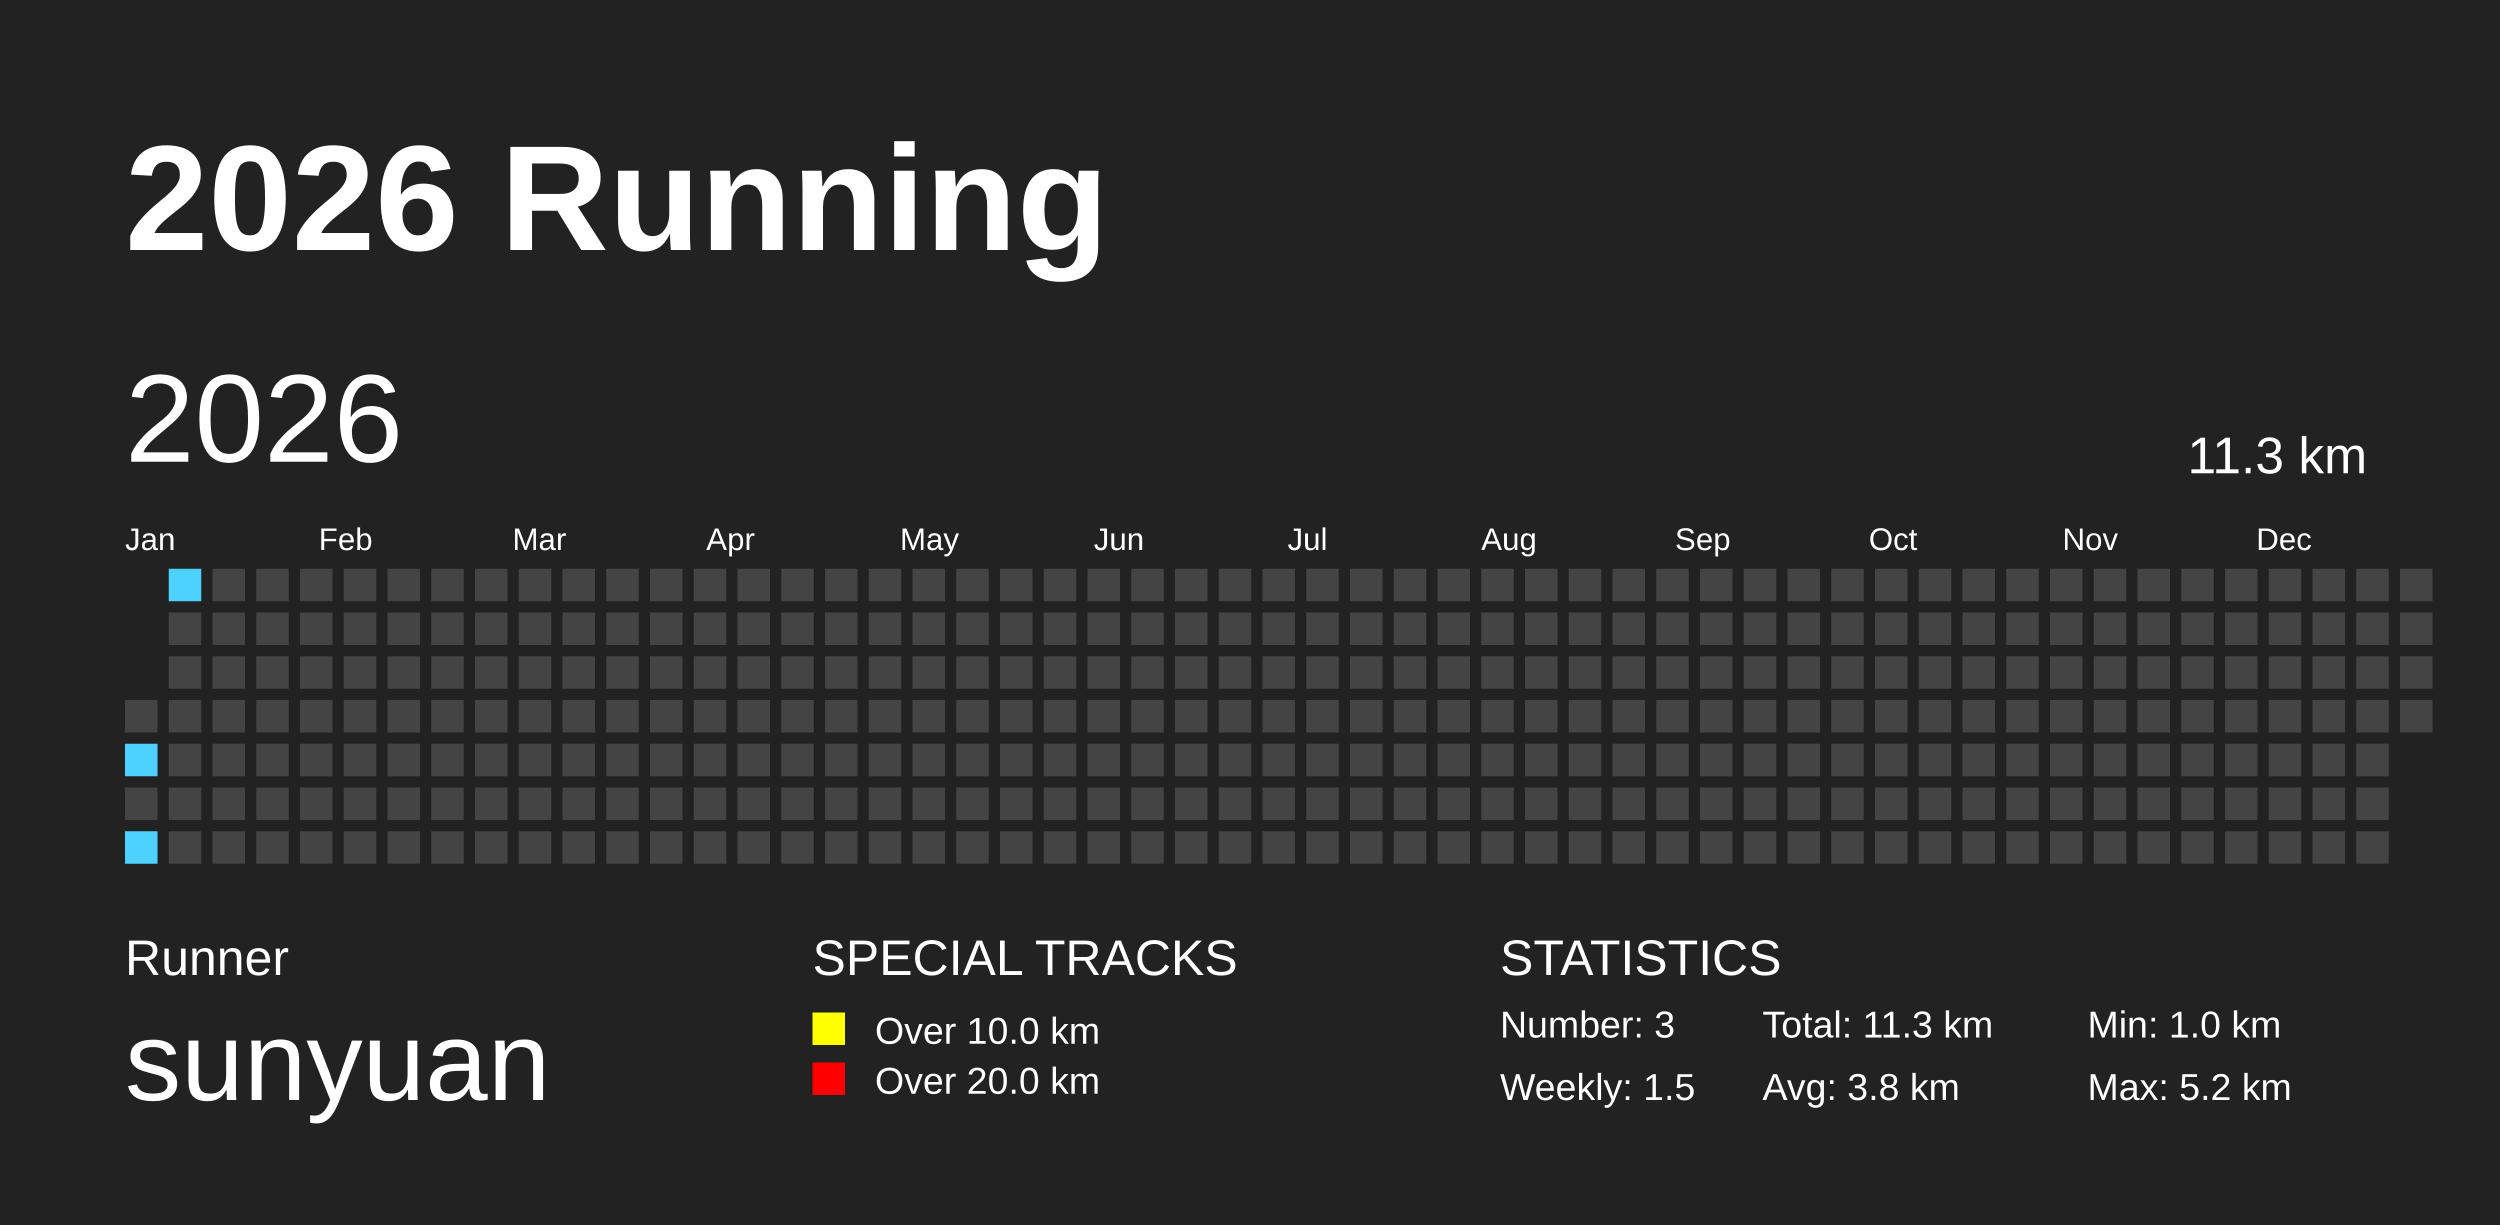
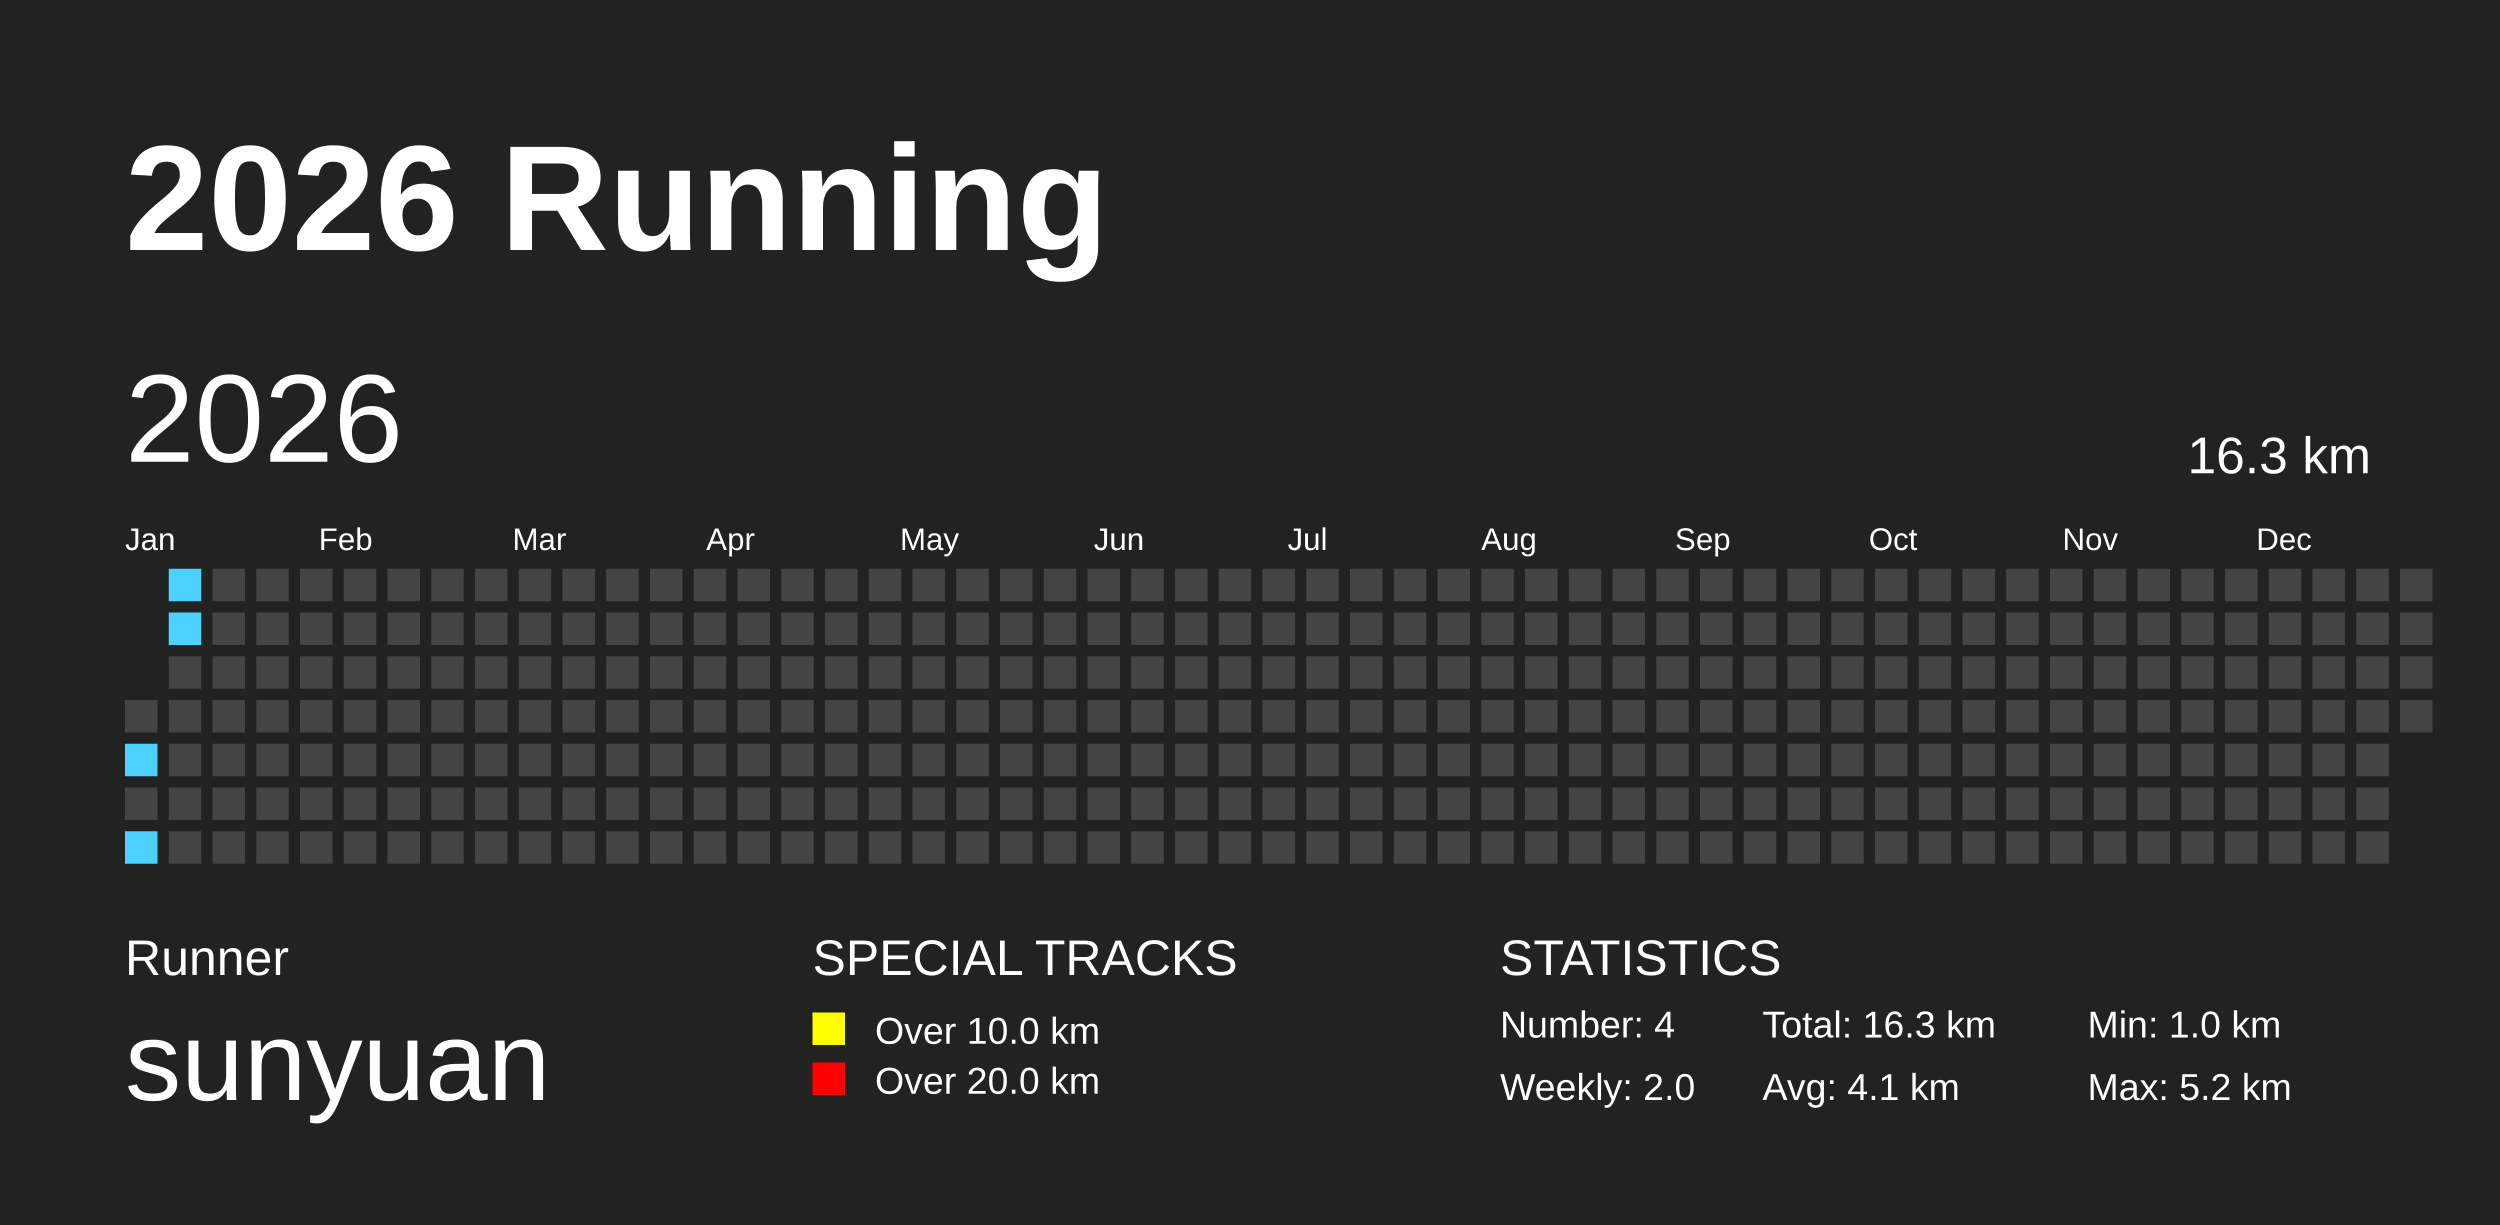
<svg xmlns="http://www.w3.org/2000/svg" baseProfile="full" height="98mm" version="1.1" viewBox="0,0,200,98" width="200mm">
  <defs />
  <rect fill="#222222" height="98" width="200" x="0" y="0" />
  <text fill="#FFFFFF" style="font-size:12px; font-family:Arial; font-weight:bold;" x="10" y="20">2026 Running</text>
  <text fill="#FFFFFF" style="font-size:4px; font-family:Arial" x="10" y="78">Runner</text>
  <text fill="#FFFFFF" style="font-size:9px; font-family:Arial" x="10" y="88">sunyuan</text>
  <text fill="#FFFFFF" style="font-size:4px; font-family:Arial" x="65" y="78">SPECIAL TRACKS</text>
  <rect fill="yellow" height="2.6" width="2.6" x="65" y="81" />
  <text fill="#FFFFFF" style="font-size:3px; font-family:Arial" x="70" y="83.5">Over 10.0 km</text>
  <rect fill="red" height="2.6" width="2.6" x="65" y="85" />
  <text fill="#FFFFFF" style="font-size:3px; font-family:Arial" x="70" y="87.5">Over 20.0 km</text>
  <text fill="#FFFFFF" style="font-size:4px; font-family:Arial" x="120" y="78">STATISTICS</text>
-   <text fill="#FFFFFF" style="font-size:3px; font-family:Arial" x="120" y="83">Number: 3</text>
-   <text fill="#FFFFFF" style="font-size:3px; font-family:Arial" x="120" y="88">Weekly: 1.5</text>
-   <text fill="#FFFFFF" style="font-size:3px; font-family:Arial" x="141" y="83">Total: 11.3 km</text>
-   <text fill="#FFFFFF" style="font-size:3px; font-family:Arial" x="141" y="88">Avg: 3.8 km</text>
+   <text fill="#FFFFFF" style="font-size:3px; font-family:Arial" x="120" y="83">Number: 4</text>
+   <text fill="#FFFFFF" style="font-size:3px; font-family:Arial" x="120" y="88">Weekly: 2.0</text>
+   <text fill="#FFFFFF" style="font-size:3px; font-family:Arial" x="141" y="83">Total: 16.3 km</text>
+   <text fill="#FFFFFF" style="font-size:3px; font-family:Arial" x="141" y="88">Avg: 4.1 km</text>
  <text fill="#FFFFFF" style="font-size:3px; font-family:Arial" x="167" y="83">Min: 1.0 km</text>
  <text fill="#FFFFFF" style="font-size:3px; font-family:Arial" x="167" y="88">Max: 5.2 km</text>
  <text dominant-baseline="hanging" fill="#FFFFFF" style="font-size:10.0px; font-family:Arial;" x="10" y="30">2026</text>
-   <text dominant-baseline="hanging" fill="#FFFFFF" style="font-size:4.125px; font-family:Arial;" x="175" y="35">11.3 km</text>
+   <text dominant-baseline="hanging" fill="#FFFFFF" style="font-size:4.125px; font-family:Arial;" x="175" y="35">16.3 km</text>
  <text fill="#FFFFFF" style="font-size:2.5px; font-family:Arial" x="10.0" y="44">Jan</text>
  <text fill="#FFFFFF" style="font-size:2.5px; font-family:Arial" x="25.5" y="44">Feb</text>
  <text fill="#FFFFFF" style="font-size:2.5px; font-family:Arial" x="41.0" y="44">Mar</text>
  <text fill="#FFFFFF" style="font-size:2.5px; font-family:Arial" x="56.5" y="44">Apr</text>
  <text fill="#FFFFFF" style="font-size:2.5px; font-family:Arial" x="72.0" y="44">May</text>
  <text fill="#FFFFFF" style="font-size:2.5px; font-family:Arial" x="87.5" y="44">Jun</text>
  <text fill="#FFFFFF" style="font-size:2.5px; font-family:Arial" x="103.0" y="44">Jul</text>
  <text fill="#FFFFFF" style="font-size:2.5px; font-family:Arial" x="118.5" y="44">Aug</text>
  <text fill="#FFFFFF" style="font-size:2.5px; font-family:Arial" x="134.0" y="44">Sep</text>
  <text fill="#FFFFFF" style="font-size:2.5px; font-family:Arial" x="149.5" y="44">Oct</text>
  <text fill="#FFFFFF" style="font-size:2.5px; font-family:Arial" x="165.0" y="44">Nov</text>
  <text fill="#FFFFFF" style="font-size:2.5px; font-family:Arial" x="180.5" y="44">Dec</text>
  <rect fill="#444444" height="2.6" width="2.6" x="10.0" y="56.0" />
  <rect fill="#4DD2FF" height="2.6" width="2.6" x="10.0" y="59.5" />
  <rect fill="#444444" height="2.6" width="2.6" x="10.0" y="63.0" />
  <rect fill="#4DD2FF" height="2.6" width="2.6" x="10.0" y="66.5" />
  <rect fill="#4DD2FF" height="2.6" width="2.6" x="13.5" y="45.5" />
-   <rect fill="#444444" height="2.6" width="2.6" x="13.5" y="49.0" />
+   <rect fill="#4DD2FF" height="2.6" width="2.6" x="13.5" y="49.0" />
  <rect fill="#444444" height="2.6" width="2.6" x="13.5" y="52.5" />
  <rect fill="#444444" height="2.6" width="2.6" x="13.5" y="56.0" />
  <rect fill="#444444" height="2.6" width="2.6" x="13.5" y="59.5" />
  <rect fill="#444444" height="2.6" width="2.6" x="13.5" y="63.0" />
  <rect fill="#444444" height="2.6" width="2.6" x="13.5" y="66.5" />
  <rect fill="#444444" height="2.6" width="2.6" x="17.0" y="45.5" />
  <rect fill="#444444" height="2.6" width="2.6" x="17.0" y="49.0" />
  <rect fill="#444444" height="2.6" width="2.6" x="17.0" y="52.5" />
  <rect fill="#444444" height="2.6" width="2.6" x="17.0" y="56.0" />
  <rect fill="#444444" height="2.6" width="2.6" x="17.0" y="59.5" />
  <rect fill="#444444" height="2.6" width="2.6" x="17.0" y="63.0" />
  <rect fill="#444444" height="2.6" width="2.6" x="17.0" y="66.5" />
  <rect fill="#444444" height="2.6" width="2.6" x="20.5" y="45.5" />
  <rect fill="#444444" height="2.6" width="2.6" x="20.5" y="49.0" />
  <rect fill="#444444" height="2.6" width="2.6" x="20.5" y="52.5" />
  <rect fill="#444444" height="2.6" width="2.6" x="20.5" y="56.0" />
  <rect fill="#444444" height="2.6" width="2.6" x="20.5" y="59.5" />
  <rect fill="#444444" height="2.6" width="2.6" x="20.5" y="63.0" />
  <rect fill="#444444" height="2.6" width="2.6" x="20.5" y="66.5" />
  <rect fill="#444444" height="2.6" width="2.6" x="24.0" y="45.5" />
  <rect fill="#444444" height="2.6" width="2.6" x="24.0" y="49.0" />
  <rect fill="#444444" height="2.6" width="2.6" x="24.0" y="52.5" />
  <rect fill="#444444" height="2.6" width="2.6" x="24.0" y="56.0" />
  <rect fill="#444444" height="2.6" width="2.6" x="24.0" y="59.5" />
  <rect fill="#444444" height="2.6" width="2.6" x="24.0" y="63.0" />
  <rect fill="#444444" height="2.6" width="2.6" x="24.0" y="66.5" />
  <rect fill="#444444" height="2.6" width="2.6" x="27.5" y="45.5" />
  <rect fill="#444444" height="2.6" width="2.6" x="27.5" y="49.0" />
  <rect fill="#444444" height="2.6" width="2.6" x="27.5" y="52.5" />
  <rect fill="#444444" height="2.6" width="2.6" x="27.5" y="56.0" />
  <rect fill="#444444" height="2.6" width="2.6" x="27.5" y="59.5" />
  <rect fill="#444444" height="2.6" width="2.6" x="27.5" y="63.0" />
  <rect fill="#444444" height="2.6" width="2.6" x="27.5" y="66.5" />
  <rect fill="#444444" height="2.6" width="2.6" x="31.0" y="45.5" />
  <rect fill="#444444" height="2.6" width="2.6" x="31.0" y="49.0" />
  <rect fill="#444444" height="2.6" width="2.6" x="31.0" y="52.5" />
  <rect fill="#444444" height="2.6" width="2.6" x="31.0" y="56.0" />
  <rect fill="#444444" height="2.6" width="2.6" x="31.0" y="59.5" />
  <rect fill="#444444" height="2.6" width="2.6" x="31.0" y="63.0" />
  <rect fill="#444444" height="2.6" width="2.6" x="31.0" y="66.5" />
  <rect fill="#444444" height="2.6" width="2.6" x="34.5" y="45.5" />
  <rect fill="#444444" height="2.6" width="2.6" x="34.5" y="49.0" />
  <rect fill="#444444" height="2.6" width="2.6" x="34.5" y="52.5" />
  <rect fill="#444444" height="2.6" width="2.6" x="34.5" y="56.0" />
  <rect fill="#444444" height="2.6" width="2.6" x="34.5" y="59.5" />
  <rect fill="#444444" height="2.6" width="2.6" x="34.5" y="63.0" />
  <rect fill="#444444" height="2.6" width="2.6" x="34.5" y="66.5" />
  <rect fill="#444444" height="2.6" width="2.6" x="38.0" y="45.5" />
  <rect fill="#444444" height="2.6" width="2.6" x="38.0" y="49.0" />
  <rect fill="#444444" height="2.6" width="2.6" x="38.0" y="52.5" />
  <rect fill="#444444" height="2.6" width="2.6" x="38.0" y="56.0" />
  <rect fill="#444444" height="2.6" width="2.6" x="38.0" y="59.5" />
  <rect fill="#444444" height="2.6" width="2.6" x="38.0" y="63.0" />
  <rect fill="#444444" height="2.6" width="2.6" x="38.0" y="66.5" />
  <rect fill="#444444" height="2.6" width="2.6" x="41.5" y="45.5" />
  <rect fill="#444444" height="2.6" width="2.6" x="41.5" y="49.0" />
  <rect fill="#444444" height="2.6" width="2.6" x="41.5" y="52.5" />
  <rect fill="#444444" height="2.6" width="2.6" x="41.5" y="56.0" />
  <rect fill="#444444" height="2.6" width="2.6" x="41.5" y="59.5" />
  <rect fill="#444444" height="2.6" width="2.6" x="41.5" y="63.0" />
  <rect fill="#444444" height="2.6" width="2.6" x="41.5" y="66.5" />
  <rect fill="#444444" height="2.6" width="2.6" x="45.0" y="45.5" />
  <rect fill="#444444" height="2.6" width="2.6" x="45.0" y="49.0" />
  <rect fill="#444444" height="2.6" width="2.6" x="45.0" y="52.5" />
  <rect fill="#444444" height="2.6" width="2.6" x="45.0" y="56.0" />
  <rect fill="#444444" height="2.6" width="2.6" x="45.0" y="59.5" />
  <rect fill="#444444" height="2.6" width="2.6" x="45.0" y="63.0" />
  <rect fill="#444444" height="2.6" width="2.6" x="45.0" y="66.5" />
  <rect fill="#444444" height="2.6" width="2.6" x="48.5" y="45.5" />
  <rect fill="#444444" height="2.6" width="2.6" x="48.5" y="49.0" />
  <rect fill="#444444" height="2.6" width="2.6" x="48.5" y="52.5" />
  <rect fill="#444444" height="2.6" width="2.6" x="48.5" y="56.0" />
  <rect fill="#444444" height="2.6" width="2.6" x="48.5" y="59.5" />
  <rect fill="#444444" height="2.6" width="2.6" x="48.5" y="63.0" />
  <rect fill="#444444" height="2.6" width="2.6" x="48.5" y="66.5" />
  <rect fill="#444444" height="2.6" width="2.6" x="52.0" y="45.5" />
  <rect fill="#444444" height="2.6" width="2.6" x="52.0" y="49.0" />
  <rect fill="#444444" height="2.6" width="2.6" x="52.0" y="52.5" />
  <rect fill="#444444" height="2.6" width="2.6" x="52.0" y="56.0" />
  <rect fill="#444444" height="2.6" width="2.6" x="52.0" y="59.5" />
  <rect fill="#444444" height="2.6" width="2.6" x="52.0" y="63.0" />
  <rect fill="#444444" height="2.6" width="2.6" x="52.0" y="66.5" />
  <rect fill="#444444" height="2.6" width="2.6" x="55.5" y="45.5" />
  <rect fill="#444444" height="2.6" width="2.6" x="55.5" y="49.0" />
  <rect fill="#444444" height="2.6" width="2.6" x="55.5" y="52.5" />
  <rect fill="#444444" height="2.6" width="2.6" x="55.5" y="56.0" />
  <rect fill="#444444" height="2.6" width="2.6" x="55.5" y="59.5" />
  <rect fill="#444444" height="2.6" width="2.6" x="55.5" y="63.0" />
  <rect fill="#444444" height="2.6" width="2.6" x="55.5" y="66.5" />
  <rect fill="#444444" height="2.6" width="2.6" x="59.0" y="45.5" />
  <rect fill="#444444" height="2.6" width="2.6" x="59.0" y="49.0" />
  <rect fill="#444444" height="2.6" width="2.6" x="59.0" y="52.5" />
  <rect fill="#444444" height="2.6" width="2.6" x="59.0" y="56.0" />
  <rect fill="#444444" height="2.6" width="2.6" x="59.0" y="59.5" />
  <rect fill="#444444" height="2.6" width="2.6" x="59.0" y="63.0" />
  <rect fill="#444444" height="2.6" width="2.6" x="59.0" y="66.5" />
  <rect fill="#444444" height="2.6" width="2.6" x="62.5" y="45.5" />
  <rect fill="#444444" height="2.6" width="2.6" x="62.5" y="49.0" />
  <rect fill="#444444" height="2.6" width="2.6" x="62.5" y="52.5" />
  <rect fill="#444444" height="2.6" width="2.6" x="62.5" y="56.0" />
  <rect fill="#444444" height="2.6" width="2.6" x="62.5" y="59.5" />
  <rect fill="#444444" height="2.6" width="2.6" x="62.5" y="63.0" />
  <rect fill="#444444" height="2.6" width="2.6" x="62.5" y="66.5" />
  <rect fill="#444444" height="2.6" width="2.6" x="66.0" y="45.5" />
  <rect fill="#444444" height="2.6" width="2.6" x="66.0" y="49.0" />
  <rect fill="#444444" height="2.6" width="2.6" x="66.0" y="52.5" />
  <rect fill="#444444" height="2.6" width="2.6" x="66.0" y="56.0" />
  <rect fill="#444444" height="2.6" width="2.6" x="66.0" y="59.5" />
  <rect fill="#444444" height="2.6" width="2.6" x="66.0" y="63.0" />
  <rect fill="#444444" height="2.6" width="2.6" x="66.0" y="66.5" />
  <rect fill="#444444" height="2.6" width="2.6" x="69.5" y="45.5" />
  <rect fill="#444444" height="2.6" width="2.6" x="69.5" y="49.0" />
  <rect fill="#444444" height="2.6" width="2.6" x="69.5" y="52.5" />
  <rect fill="#444444" height="2.6" width="2.6" x="69.5" y="56.0" />
  <rect fill="#444444" height="2.6" width="2.6" x="69.5" y="59.5" />
  <rect fill="#444444" height="2.6" width="2.6" x="69.5" y="63.0" />
  <rect fill="#444444" height="2.6" width="2.6" x="69.5" y="66.5" />
  <rect fill="#444444" height="2.6" width="2.6" x="73.0" y="45.5" />
  <rect fill="#444444" height="2.6" width="2.6" x="73.0" y="49.0" />
  <rect fill="#444444" height="2.6" width="2.6" x="73.0" y="52.5" />
  <rect fill="#444444" height="2.6" width="2.6" x="73.0" y="56.0" />
  <rect fill="#444444" height="2.6" width="2.6" x="73.0" y="59.5" />
  <rect fill="#444444" height="2.6" width="2.6" x="73.0" y="63.0" />
  <rect fill="#444444" height="2.6" width="2.6" x="73.0" y="66.5" />
  <rect fill="#444444" height="2.6" width="2.6" x="76.5" y="45.5" />
  <rect fill="#444444" height="2.6" width="2.6" x="76.5" y="49.0" />
  <rect fill="#444444" height="2.6" width="2.6" x="76.5" y="52.5" />
  <rect fill="#444444" height="2.6" width="2.6" x="76.5" y="56.0" />
  <rect fill="#444444" height="2.6" width="2.6" x="76.5" y="59.5" />
  <rect fill="#444444" height="2.6" width="2.6" x="76.5" y="63.0" />
  <rect fill="#444444" height="2.6" width="2.6" x="76.5" y="66.5" />
  <rect fill="#444444" height="2.6" width="2.6" x="80.0" y="45.5" />
  <rect fill="#444444" height="2.6" width="2.6" x="80.0" y="49.0" />
  <rect fill="#444444" height="2.6" width="2.6" x="80.0" y="52.5" />
  <rect fill="#444444" height="2.6" width="2.6" x="80.0" y="56.0" />
  <rect fill="#444444" height="2.6" width="2.6" x="80.0" y="59.5" />
  <rect fill="#444444" height="2.6" width="2.6" x="80.0" y="63.0" />
  <rect fill="#444444" height="2.6" width="2.6" x="80.0" y="66.5" />
  <rect fill="#444444" height="2.6" width="2.6" x="83.5" y="45.5" />
  <rect fill="#444444" height="2.6" width="2.6" x="83.5" y="49.0" />
  <rect fill="#444444" height="2.6" width="2.6" x="83.5" y="52.5" />
  <rect fill="#444444" height="2.6" width="2.6" x="83.5" y="56.0" />
  <rect fill="#444444" height="2.6" width="2.6" x="83.5" y="59.5" />
  <rect fill="#444444" height="2.6" width="2.6" x="83.5" y="63.0" />
  <rect fill="#444444" height="2.6" width="2.6" x="83.5" y="66.5" />
  <rect fill="#444444" height="2.6" width="2.6" x="87.0" y="45.5" />
  <rect fill="#444444" height="2.6" width="2.6" x="87.0" y="49.0" />
  <rect fill="#444444" height="2.6" width="2.6" x="87.0" y="52.5" />
  <rect fill="#444444" height="2.6" width="2.6" x="87.0" y="56.0" />
  <rect fill="#444444" height="2.6" width="2.6" x="87.0" y="59.5" />
  <rect fill="#444444" height="2.6" width="2.6" x="87.0" y="63.0" />
  <rect fill="#444444" height="2.6" width="2.6" x="87.0" y="66.5" />
  <rect fill="#444444" height="2.6" width="2.6" x="90.5" y="45.5" />
  <rect fill="#444444" height="2.6" width="2.6" x="90.5" y="49.0" />
  <rect fill="#444444" height="2.6" width="2.6" x="90.5" y="52.5" />
  <rect fill="#444444" height="2.6" width="2.6" x="90.5" y="56.0" />
  <rect fill="#444444" height="2.6" width="2.6" x="90.5" y="59.5" />
  <rect fill="#444444" height="2.6" width="2.6" x="90.5" y="63.0" />
  <rect fill="#444444" height="2.6" width="2.6" x="90.5" y="66.5" />
  <rect fill="#444444" height="2.6" width="2.6" x="94.0" y="45.5" />
  <rect fill="#444444" height="2.6" width="2.6" x="94.0" y="49.0" />
  <rect fill="#444444" height="2.6" width="2.6" x="94.0" y="52.5" />
  <rect fill="#444444" height="2.6" width="2.6" x="94.0" y="56.0" />
  <rect fill="#444444" height="2.6" width="2.6" x="94.0" y="59.5" />
  <rect fill="#444444" height="2.6" width="2.6" x="94.0" y="63.0" />
  <rect fill="#444444" height="2.6" width="2.6" x="94.0" y="66.5" />
  <rect fill="#444444" height="2.6" width="2.6" x="97.5" y="45.5" />
  <rect fill="#444444" height="2.6" width="2.6" x="97.5" y="49.0" />
  <rect fill="#444444" height="2.6" width="2.6" x="97.5" y="52.5" />
  <rect fill="#444444" height="2.6" width="2.6" x="97.5" y="56.0" />
  <rect fill="#444444" height="2.6" width="2.6" x="97.5" y="59.5" />
  <rect fill="#444444" height="2.6" width="2.6" x="97.5" y="63.0" />
  <rect fill="#444444" height="2.6" width="2.6" x="97.5" y="66.5" />
  <rect fill="#444444" height="2.6" width="2.6" x="101.0" y="45.5" />
  <rect fill="#444444" height="2.6" width="2.6" x="101.0" y="49.0" />
  <rect fill="#444444" height="2.6" width="2.6" x="101.0" y="52.5" />
  <rect fill="#444444" height="2.6" width="2.6" x="101.0" y="56.0" />
  <rect fill="#444444" height="2.6" width="2.6" x="101.0" y="59.5" />
  <rect fill="#444444" height="2.6" width="2.6" x="101.0" y="63.0" />
  <rect fill="#444444" height="2.6" width="2.6" x="101.0" y="66.5" />
  <rect fill="#444444" height="2.6" width="2.6" x="104.5" y="45.5" />
  <rect fill="#444444" height="2.6" width="2.6" x="104.5" y="49.0" />
  <rect fill="#444444" height="2.6" width="2.6" x="104.5" y="52.5" />
  <rect fill="#444444" height="2.6" width="2.6" x="104.5" y="56.0" />
  <rect fill="#444444" height="2.6" width="2.6" x="104.5" y="59.5" />
  <rect fill="#444444" height="2.6" width="2.6" x="104.5" y="63.0" />
  <rect fill="#444444" height="2.6" width="2.6" x="104.5" y="66.5" />
  <rect fill="#444444" height="2.6" width="2.6" x="108.0" y="45.5" />
  <rect fill="#444444" height="2.6" width="2.6" x="108.0" y="49.0" />
  <rect fill="#444444" height="2.6" width="2.6" x="108.0" y="52.5" />
  <rect fill="#444444" height="2.6" width="2.6" x="108.0" y="56.0" />
  <rect fill="#444444" height="2.6" width="2.6" x="108.0" y="59.5" />
  <rect fill="#444444" height="2.6" width="2.6" x="108.0" y="63.0" />
  <rect fill="#444444" height="2.6" width="2.6" x="108.0" y="66.5" />
  <rect fill="#444444" height="2.6" width="2.6" x="111.5" y="45.5" />
  <rect fill="#444444" height="2.6" width="2.6" x="111.5" y="49.0" />
  <rect fill="#444444" height="2.6" width="2.6" x="111.5" y="52.5" />
  <rect fill="#444444" height="2.6" width="2.6" x="111.5" y="56.0" />
  <rect fill="#444444" height="2.6" width="2.6" x="111.5" y="59.5" />
  <rect fill="#444444" height="2.6" width="2.6" x="111.5" y="63.0" />
  <rect fill="#444444" height="2.6" width="2.6" x="111.5" y="66.5" />
  <rect fill="#444444" height="2.6" width="2.6" x="115.0" y="45.5" />
  <rect fill="#444444" height="2.6" width="2.6" x="115.0" y="49.0" />
  <rect fill="#444444" height="2.6" width="2.6" x="115.0" y="52.5" />
  <rect fill="#444444" height="2.6" width="2.6" x="115.0" y="56.0" />
  <rect fill="#444444" height="2.6" width="2.6" x="115.0" y="59.5" />
  <rect fill="#444444" height="2.6" width="2.6" x="115.0" y="63.0" />
  <rect fill="#444444" height="2.6" width="2.6" x="115.0" y="66.5" />
  <rect fill="#444444" height="2.6" width="2.6" x="118.5" y="45.5" />
  <rect fill="#444444" height="2.6" width="2.6" x="118.5" y="49.0" />
  <rect fill="#444444" height="2.6" width="2.6" x="118.5" y="52.5" />
  <rect fill="#444444" height="2.6" width="2.6" x="118.5" y="56.0" />
  <rect fill="#444444" height="2.6" width="2.6" x="118.5" y="59.5" />
  <rect fill="#444444" height="2.6" width="2.6" x="118.5" y="63.0" />
  <rect fill="#444444" height="2.6" width="2.6" x="118.5" y="66.5" />
  <rect fill="#444444" height="2.6" width="2.6" x="122.0" y="45.5" />
  <rect fill="#444444" height="2.6" width="2.6" x="122.0" y="49.0" />
  <rect fill="#444444" height="2.6" width="2.6" x="122.0" y="52.5" />
  <rect fill="#444444" height="2.6" width="2.6" x="122.0" y="56.0" />
  <rect fill="#444444" height="2.6" width="2.6" x="122.0" y="59.5" />
  <rect fill="#444444" height="2.6" width="2.6" x="122.0" y="63.0" />
  <rect fill="#444444" height="2.6" width="2.6" x="122.0" y="66.5" />
  <rect fill="#444444" height="2.6" width="2.6" x="125.5" y="45.5" />
  <rect fill="#444444" height="2.6" width="2.6" x="125.5" y="49.0" />
  <rect fill="#444444" height="2.6" width="2.6" x="125.5" y="52.5" />
  <rect fill="#444444" height="2.6" width="2.6" x="125.5" y="56.0" />
  <rect fill="#444444" height="2.6" width="2.6" x="125.5" y="59.5" />
  <rect fill="#444444" height="2.6" width="2.6" x="125.5" y="63.0" />
  <rect fill="#444444" height="2.6" width="2.6" x="125.5" y="66.5" />
  <rect fill="#444444" height="2.6" width="2.6" x="129.0" y="45.5" />
  <rect fill="#444444" height="2.6" width="2.6" x="129.0" y="49.0" />
  <rect fill="#444444" height="2.6" width="2.6" x="129.0" y="52.5" />
  <rect fill="#444444" height="2.6" width="2.6" x="129.0" y="56.0" />
  <rect fill="#444444" height="2.6" width="2.6" x="129.0" y="59.5" />
  <rect fill="#444444" height="2.6" width="2.6" x="129.0" y="63.0" />
  <rect fill="#444444" height="2.6" width="2.6" x="129.0" y="66.5" />
  <rect fill="#444444" height="2.6" width="2.6" x="132.5" y="45.5" />
  <rect fill="#444444" height="2.6" width="2.6" x="132.5" y="49.0" />
  <rect fill="#444444" height="2.6" width="2.6" x="132.5" y="52.5" />
  <rect fill="#444444" height="2.6" width="2.6" x="132.5" y="56.0" />
  <rect fill="#444444" height="2.6" width="2.6" x="132.5" y="59.5" />
  <rect fill="#444444" height="2.6" width="2.6" x="132.5" y="63.0" />
  <rect fill="#444444" height="2.6" width="2.6" x="132.5" y="66.5" />
  <rect fill="#444444" height="2.6" width="2.6" x="136.0" y="45.5" />
  <rect fill="#444444" height="2.6" width="2.6" x="136.0" y="49.0" />
  <rect fill="#444444" height="2.6" width="2.6" x="136.0" y="52.5" />
  <rect fill="#444444" height="2.6" width="2.6" x="136.0" y="56.0" />
  <rect fill="#444444" height="2.6" width="2.6" x="136.0" y="59.5" />
  <rect fill="#444444" height="2.6" width="2.6" x="136.0" y="63.0" />
  <rect fill="#444444" height="2.6" width="2.6" x="136.0" y="66.5" />
  <rect fill="#444444" height="2.6" width="2.6" x="139.5" y="45.5" />
  <rect fill="#444444" height="2.6" width="2.6" x="139.5" y="49.0" />
  <rect fill="#444444" height="2.6" width="2.6" x="139.5" y="52.5" />
  <rect fill="#444444" height="2.6" width="2.6" x="139.5" y="56.0" />
  <rect fill="#444444" height="2.6" width="2.6" x="139.5" y="59.5" />
  <rect fill="#444444" height="2.6" width="2.6" x="139.5" y="63.0" />
  <rect fill="#444444" height="2.6" width="2.6" x="139.5" y="66.5" />
  <rect fill="#444444" height="2.6" width="2.6" x="143.0" y="45.5" />
  <rect fill="#444444" height="2.6" width="2.6" x="143.0" y="49.0" />
  <rect fill="#444444" height="2.6" width="2.6" x="143.0" y="52.5" />
  <rect fill="#444444" height="2.6" width="2.6" x="143.0" y="56.0" />
  <rect fill="#444444" height="2.6" width="2.6" x="143.0" y="59.5" />
  <rect fill="#444444" height="2.6" width="2.6" x="143.0" y="63.0" />
  <rect fill="#444444" height="2.6" width="2.6" x="143.0" y="66.5" />
  <rect fill="#444444" height="2.6" width="2.6" x="146.5" y="45.5" />
  <rect fill="#444444" height="2.6" width="2.6" x="146.5" y="49.0" />
  <rect fill="#444444" height="2.6" width="2.6" x="146.5" y="52.5" />
  <rect fill="#444444" height="2.6" width="2.6" x="146.5" y="56.0" />
  <rect fill="#444444" height="2.6" width="2.6" x="146.5" y="59.5" />
  <rect fill="#444444" height="2.6" width="2.6" x="146.5" y="63.0" />
  <rect fill="#444444" height="2.6" width="2.6" x="146.5" y="66.5" />
  <rect fill="#444444" height="2.6" width="2.6" x="150.0" y="45.5" />
  <rect fill="#444444" height="2.6" width="2.6" x="150.0" y="49.0" />
  <rect fill="#444444" height="2.6" width="2.6" x="150.0" y="52.5" />
  <rect fill="#444444" height="2.6" width="2.6" x="150.0" y="56.0" />
  <rect fill="#444444" height="2.6" width="2.6" x="150.0" y="59.5" />
  <rect fill="#444444" height="2.6" width="2.6" x="150.0" y="63.0" />
  <rect fill="#444444" height="2.6" width="2.6" x="150.0" y="66.5" />
  <rect fill="#444444" height="2.6" width="2.6" x="153.5" y="45.5" />
  <rect fill="#444444" height="2.6" width="2.6" x="153.5" y="49.0" />
  <rect fill="#444444" height="2.6" width="2.6" x="153.5" y="52.5" />
  <rect fill="#444444" height="2.6" width="2.6" x="153.5" y="56.0" />
  <rect fill="#444444" height="2.6" width="2.6" x="153.5" y="59.5" />
  <rect fill="#444444" height="2.6" width="2.6" x="153.5" y="63.0" />
  <rect fill="#444444" height="2.6" width="2.6" x="153.5" y="66.5" />
  <rect fill="#444444" height="2.6" width="2.6" x="157.0" y="45.5" />
  <rect fill="#444444" height="2.6" width="2.6" x="157.0" y="49.0" />
  <rect fill="#444444" height="2.6" width="2.6" x="157.0" y="52.5" />
  <rect fill="#444444" height="2.6" width="2.6" x="157.0" y="56.0" />
  <rect fill="#444444" height="2.6" width="2.6" x="157.0" y="59.5" />
  <rect fill="#444444" height="2.6" width="2.6" x="157.0" y="63.0" />
  <rect fill="#444444" height="2.6" width="2.6" x="157.0" y="66.5" />
  <rect fill="#444444" height="2.6" width="2.6" x="160.5" y="45.5" />
  <rect fill="#444444" height="2.6" width="2.6" x="160.5" y="49.0" />
  <rect fill="#444444" height="2.6" width="2.6" x="160.5" y="52.5" />
  <rect fill="#444444" height="2.6" width="2.6" x="160.5" y="56.0" />
  <rect fill="#444444" height="2.6" width="2.6" x="160.5" y="59.5" />
  <rect fill="#444444" height="2.6" width="2.6" x="160.5" y="63.0" />
  <rect fill="#444444" height="2.6" width="2.6" x="160.5" y="66.5" />
  <rect fill="#444444" height="2.6" width="2.6" x="164.0" y="45.5" />
  <rect fill="#444444" height="2.6" width="2.6" x="164.0" y="49.0" />
  <rect fill="#444444" height="2.6" width="2.6" x="164.0" y="52.5" />
  <rect fill="#444444" height="2.6" width="2.6" x="164.0" y="56.0" />
  <rect fill="#444444" height="2.6" width="2.6" x="164.0" y="59.5" />
  <rect fill="#444444" height="2.6" width="2.6" x="164.0" y="63.0" />
  <rect fill="#444444" height="2.6" width="2.6" x="164.0" y="66.5" />
  <rect fill="#444444" height="2.6" width="2.6" x="167.5" y="45.5" />
  <rect fill="#444444" height="2.6" width="2.6" x="167.5" y="49.0" />
  <rect fill="#444444" height="2.6" width="2.6" x="167.5" y="52.5" />
  <rect fill="#444444" height="2.6" width="2.6" x="167.5" y="56.0" />
  <rect fill="#444444" height="2.6" width="2.6" x="167.5" y="59.5" />
  <rect fill="#444444" height="2.6" width="2.6" x="167.5" y="63.0" />
  <rect fill="#444444" height="2.6" width="2.6" x="167.5" y="66.5" />
  <rect fill="#444444" height="2.6" width="2.6" x="171.0" y="45.5" />
  <rect fill="#444444" height="2.6" width="2.6" x="171.0" y="49.0" />
  <rect fill="#444444" height="2.6" width="2.6" x="171.0" y="52.5" />
  <rect fill="#444444" height="2.6" width="2.6" x="171.0" y="56.0" />
  <rect fill="#444444" height="2.6" width="2.6" x="171.0" y="59.5" />
  <rect fill="#444444" height="2.6" width="2.6" x="171.0" y="63.0" />
  <rect fill="#444444" height="2.6" width="2.6" x="171.0" y="66.5" />
  <rect fill="#444444" height="2.6" width="2.6" x="174.5" y="45.5" />
  <rect fill="#444444" height="2.6" width="2.6" x="174.5" y="49.0" />
  <rect fill="#444444" height="2.6" width="2.6" x="174.5" y="52.5" />
  <rect fill="#444444" height="2.6" width="2.6" x="174.5" y="56.0" />
  <rect fill="#444444" height="2.6" width="2.6" x="174.5" y="59.5" />
  <rect fill="#444444" height="2.6" width="2.6" x="174.5" y="63.0" />
  <rect fill="#444444" height="2.6" width="2.6" x="174.5" y="66.5" />
  <rect fill="#444444" height="2.6" width="2.6" x="178.0" y="45.5" />
  <rect fill="#444444" height="2.6" width="2.6" x="178.0" y="49.0" />
  <rect fill="#444444" height="2.6" width="2.6" x="178.0" y="52.5" />
  <rect fill="#444444" height="2.6" width="2.6" x="178.0" y="56.0" />
  <rect fill="#444444" height="2.6" width="2.6" x="178.0" y="59.5" />
  <rect fill="#444444" height="2.6" width="2.6" x="178.0" y="63.0" />
  <rect fill="#444444" height="2.6" width="2.6" x="178.0" y="66.5" />
  <rect fill="#444444" height="2.6" width="2.6" x="181.5" y="45.5" />
  <rect fill="#444444" height="2.6" width="2.6" x="181.5" y="49.0" />
  <rect fill="#444444" height="2.6" width="2.6" x="181.5" y="52.5" />
  <rect fill="#444444" height="2.6" width="2.6" x="181.5" y="56.0" />
  <rect fill="#444444" height="2.6" width="2.6" x="181.5" y="59.5" />
  <rect fill="#444444" height="2.6" width="2.6" x="181.5" y="63.0" />
  <rect fill="#444444" height="2.6" width="2.6" x="181.5" y="66.5" />
  <rect fill="#444444" height="2.6" width="2.6" x="185.0" y="45.5" />
  <rect fill="#444444" height="2.6" width="2.6" x="185.0" y="49.0" />
  <rect fill="#444444" height="2.6" width="2.6" x="185.0" y="52.5" />
  <rect fill="#444444" height="2.6" width="2.6" x="185.0" y="56.0" />
  <rect fill="#444444" height="2.6" width="2.6" x="185.0" y="59.5" />
  <rect fill="#444444" height="2.6" width="2.6" x="185.0" y="63.0" />
  <rect fill="#444444" height="2.6" width="2.6" x="185.0" y="66.5" />
  <rect fill="#444444" height="2.6" width="2.6" x="188.5" y="45.5" />
  <rect fill="#444444" height="2.6" width="2.6" x="188.5" y="49.0" />
  <rect fill="#444444" height="2.6" width="2.6" x="188.5" y="52.5" />
  <rect fill="#444444" height="2.6" width="2.6" x="188.5" y="56.0" />
  <rect fill="#444444" height="2.6" width="2.6" x="188.5" y="59.5" />
  <rect fill="#444444" height="2.6" width="2.6" x="188.5" y="63.0" />
  <rect fill="#444444" height="2.6" width="2.6" x="188.5" y="66.5" />
  <rect fill="#444444" height="2.6" width="2.6" x="192.0" y="45.5" />
  <rect fill="#444444" height="2.6" width="2.6" x="192.0" y="49.0" />
  <rect fill="#444444" height="2.6" width="2.6" x="192.0" y="52.5" />
  <rect fill="#444444" height="2.6" width="2.6" x="192.0" y="56.0" />
</svg>
